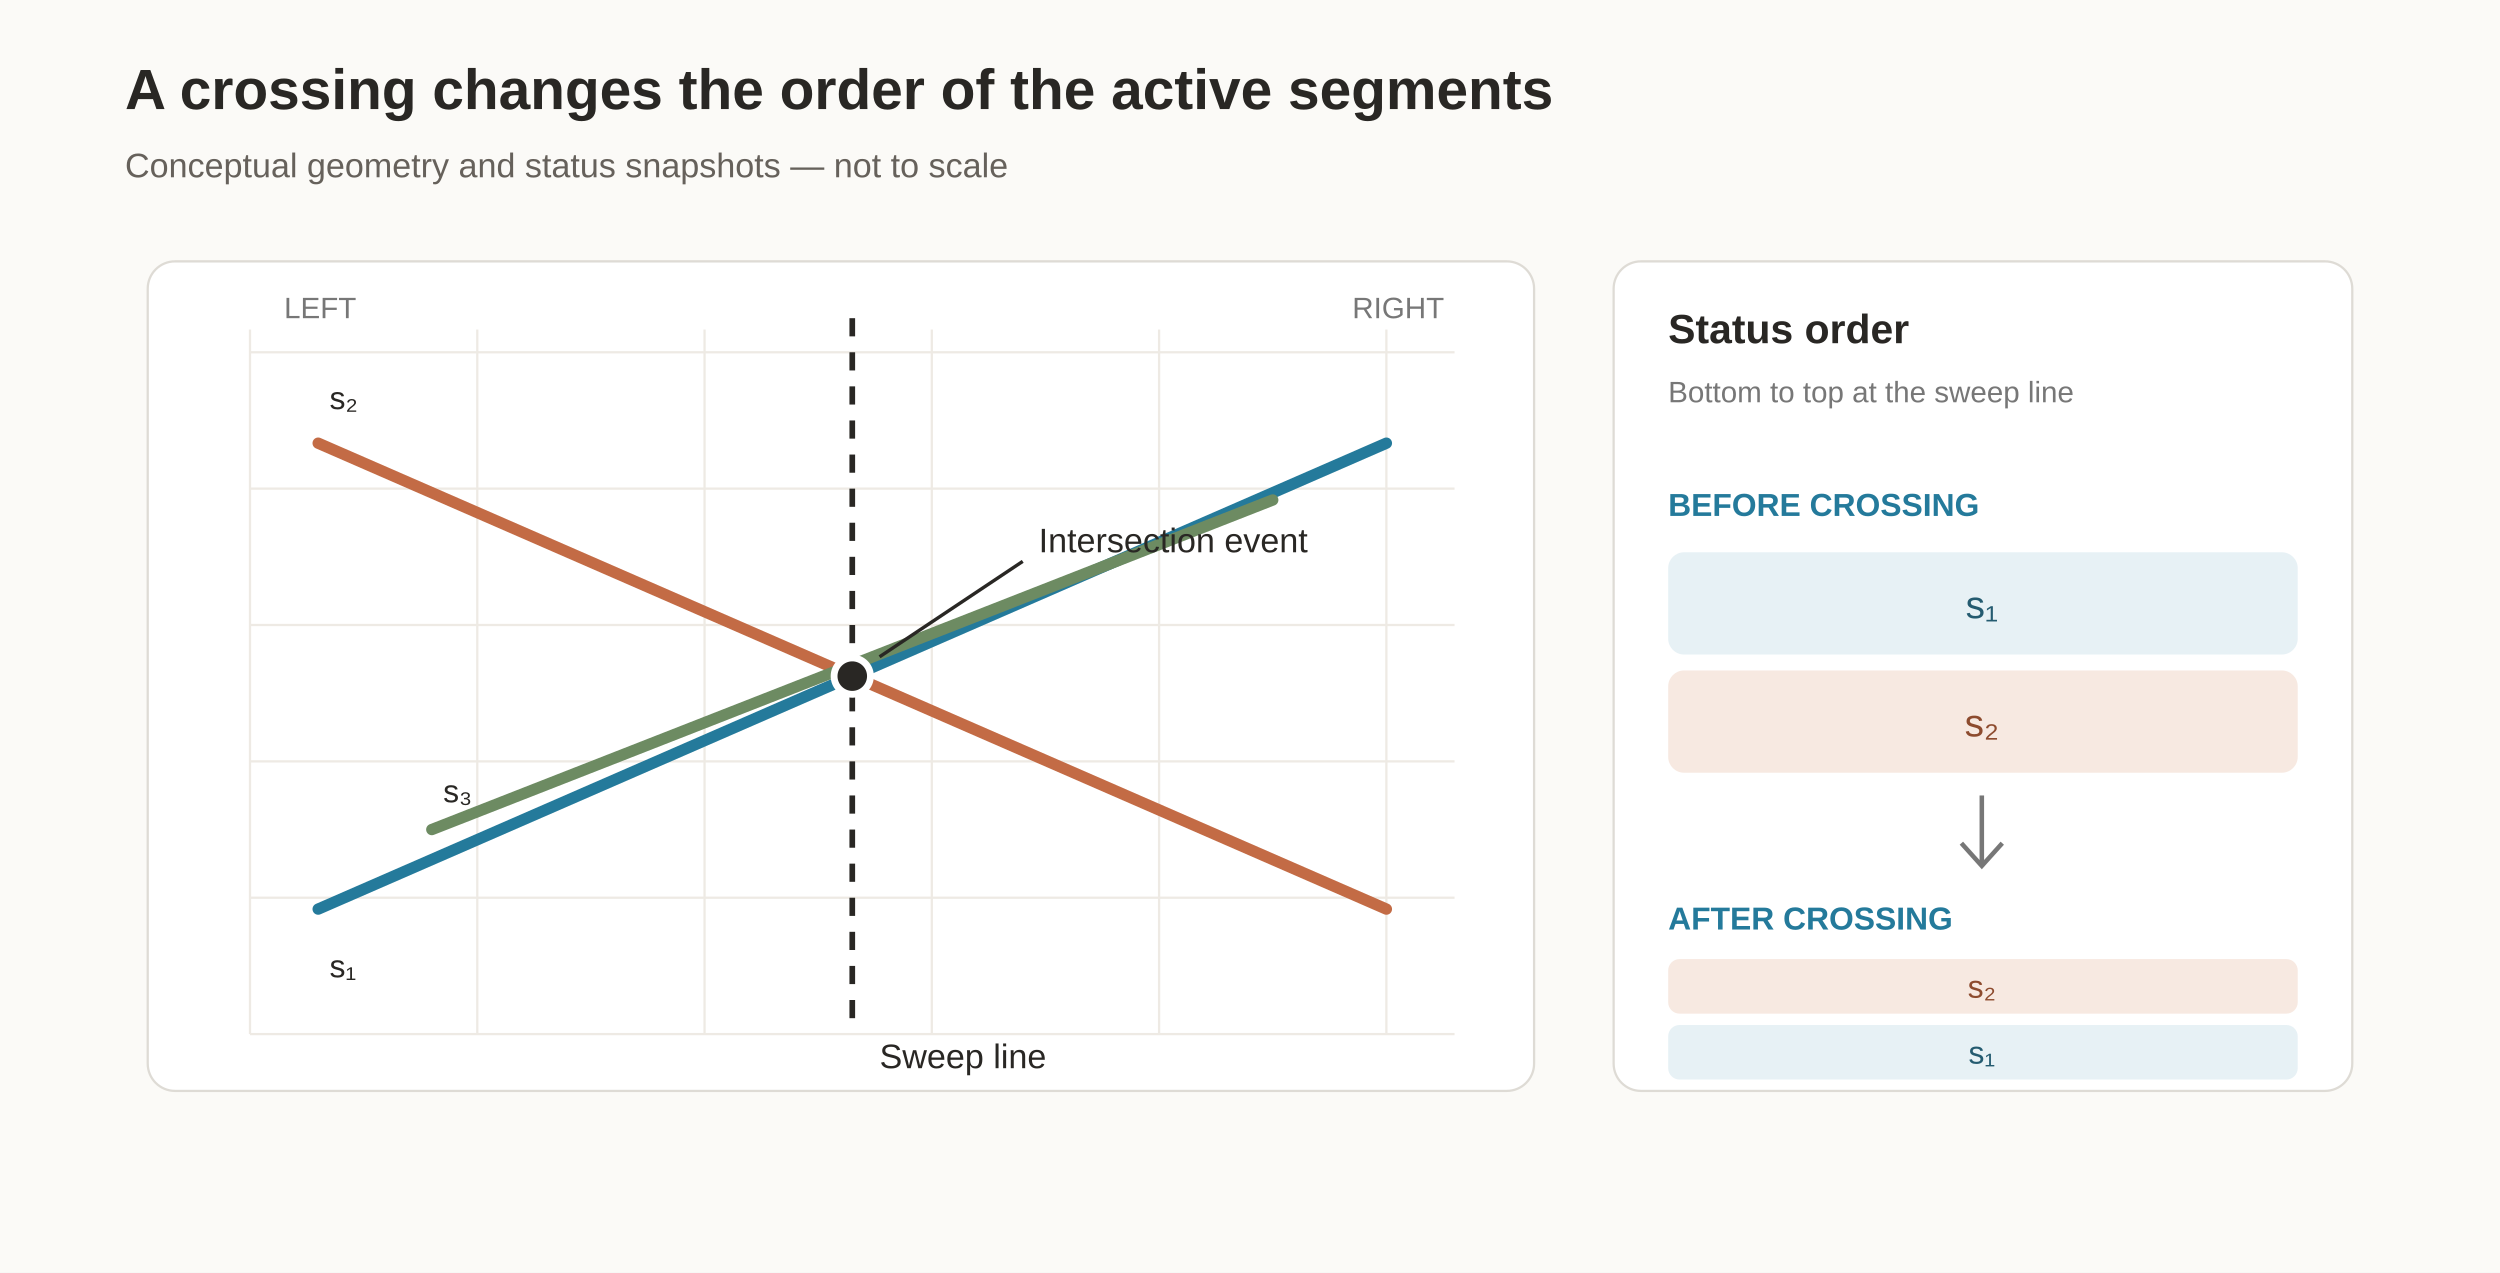
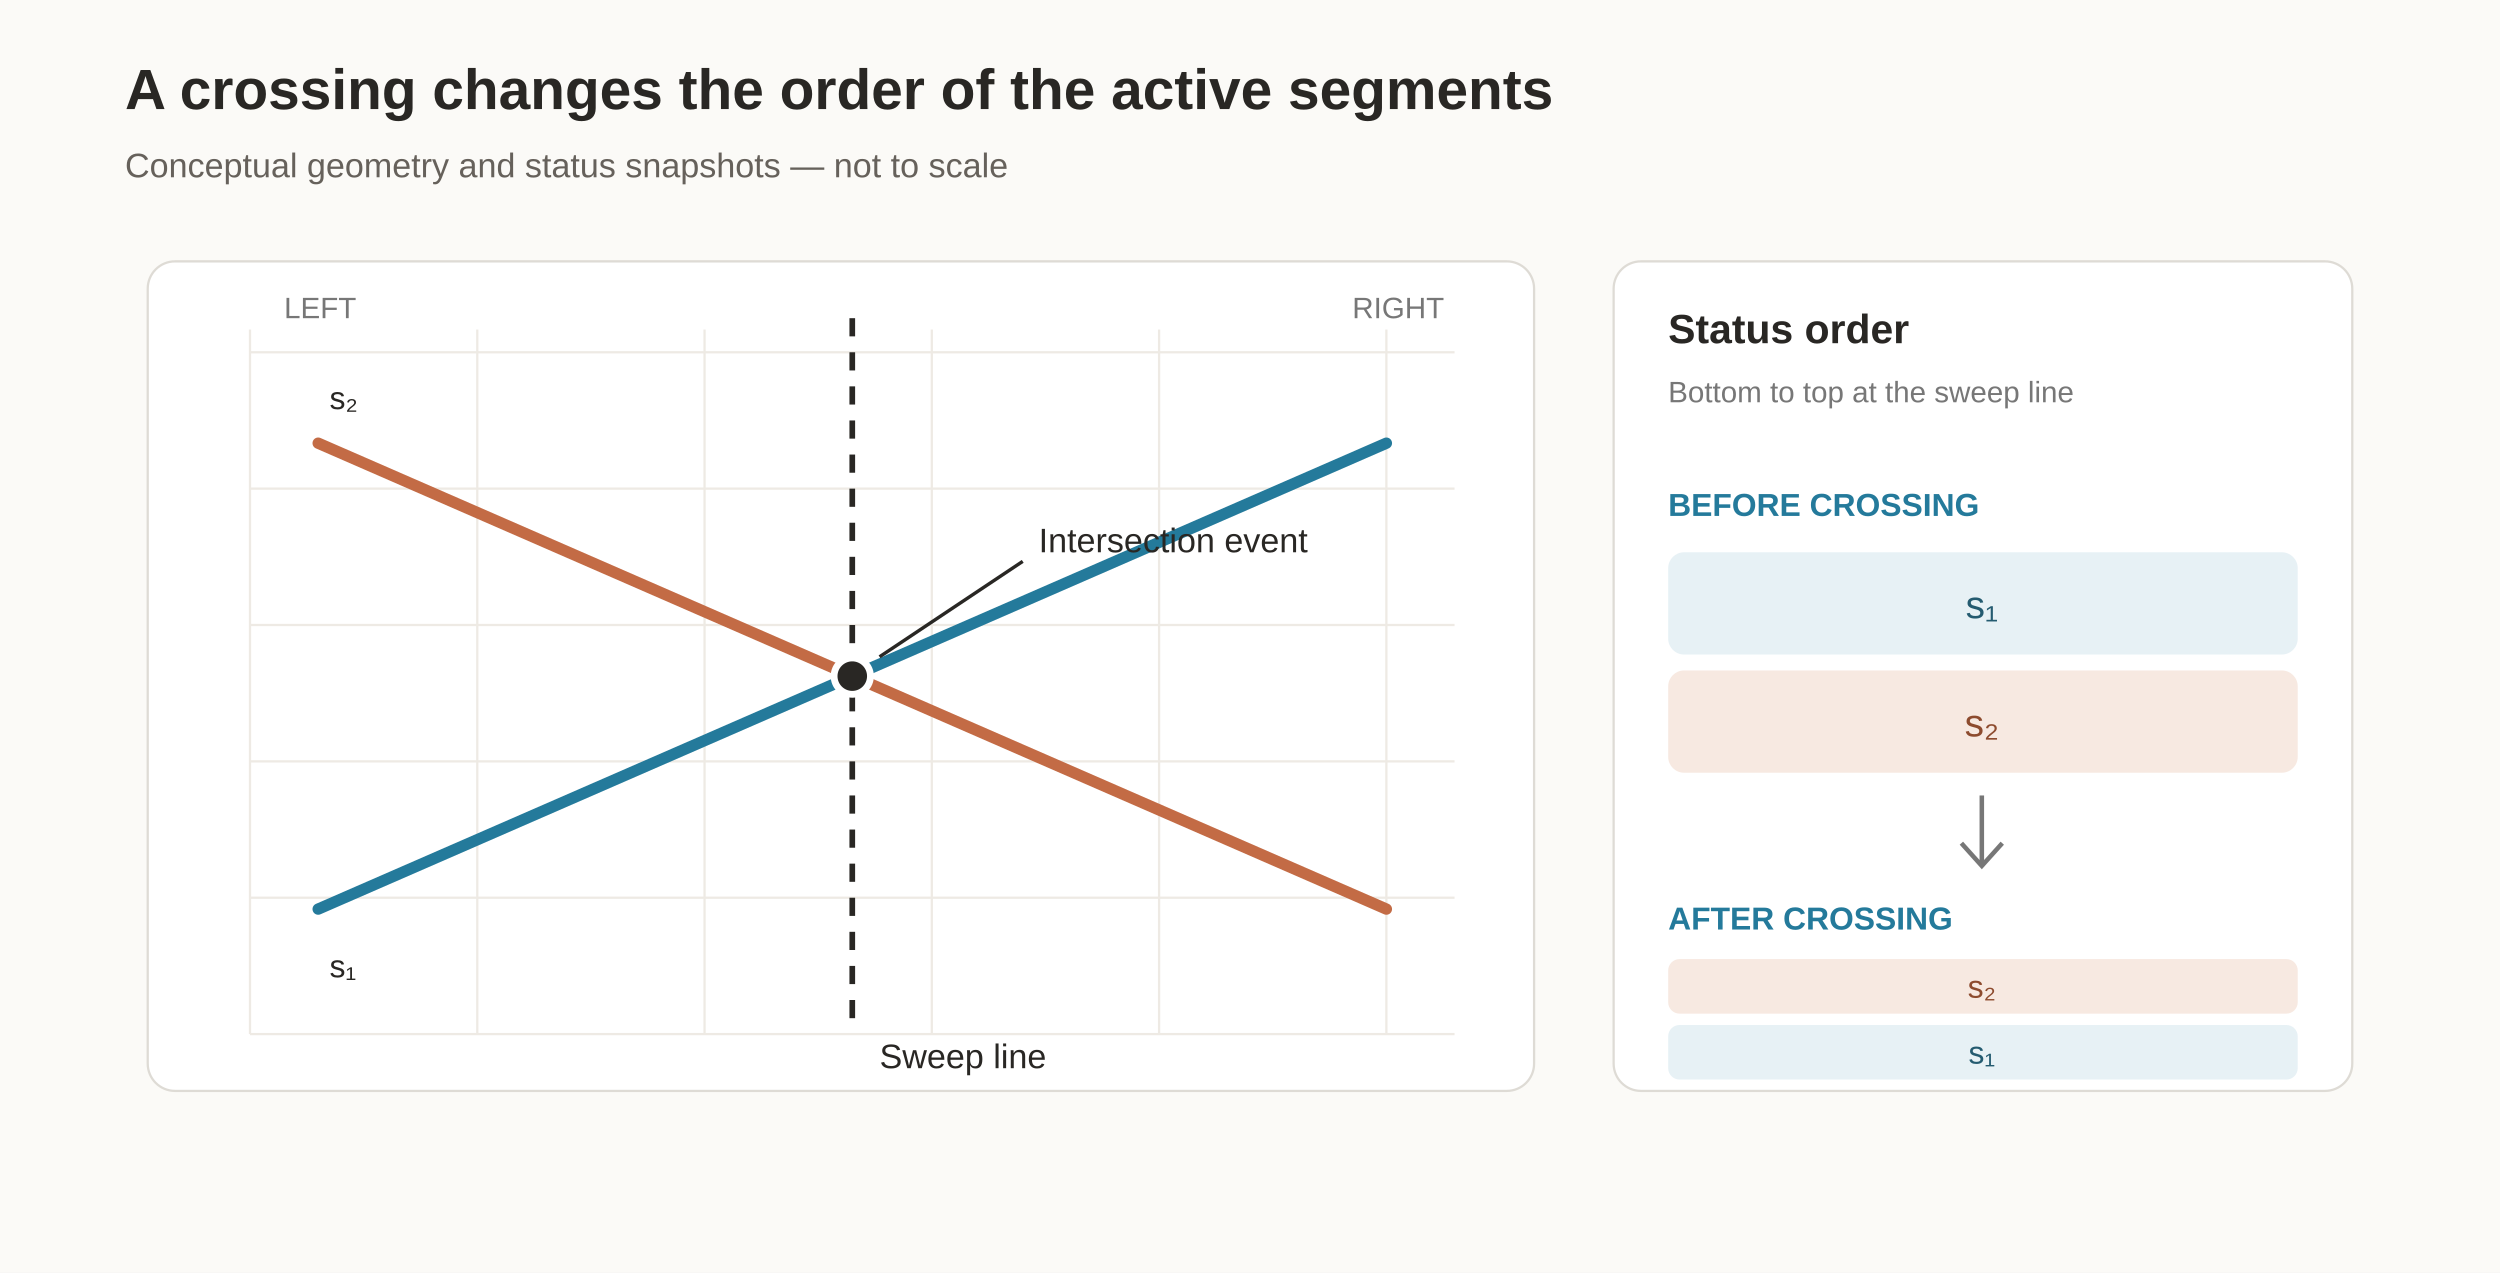
<svg xmlns="http://www.w3.org/2000/svg" viewBox="0 0 1100 560" role="img" aria-labelledby="title desc">
  <rect width="1100" height="560" fill="#fbfaf7" />
  <text x="55" y="48" font-family="Arial,sans-serif" font-size="25" font-weight="700" fill="#292724">A crossing changes the order of the active segments</text>
  <text x="55" y="78" font-family="Arial,sans-serif" font-size="15" fill="#66615b">Conceptual geometry and status snapshots — not to scale</text>
  <g transform="translate(65 115)">
    <rect x="0" y="0" width="610" height="365" rx="12" fill="#fff" stroke="#dedbd5" />
    <g stroke="#eeeae4" stroke-width="1">
      <path d="M45 40H575 M45 100H575 M45 160H575 M45 220H575 M45 280H575 M45 340H575" />
      <path d="M45 30V340 M145 30V340 M245 30V340 M345 30V340 M445 30V340 M545 30V340" />
    </g>
    <path d="M75 285 L545 80" stroke="#247a9b" stroke-width="5" stroke-linecap="round" />
    <path d="M75 80 L545 285" stroke="#c36b45" stroke-width="5" stroke-linecap="round" />
-     <path d="M125 250 L495 105" stroke="#6d8b62" stroke-width="5" stroke-linecap="round" />
    <path d="M310 25V340" stroke="#292724" stroke-width="2.5" stroke-dasharray="8 7" />
    <circle cx="310" cy="182.5" r="8" fill="#292724" stroke="#fff" stroke-width="3" />
    <path d="M322 174 L385 132" stroke="#292724" stroke-width="1.5" />
    <text x="392" y="128" font-family="Arial,sans-serif" font-size="15" fill="#292724">Intersection event</text>
    <text x="322" y="355" font-family="Arial,sans-serif" font-size="15" fill="#292724">Sweep line</text>
    <text x="60" y="25" font-family="Arial,sans-serif" font-size="13" fill="#777">LEFT</text>
    <text x="530" y="25" font-family="Arial,sans-serif" font-size="13" fill="#777">RIGHT</text>
    <g font-family="Arial,sans-serif" font-size="14" fill="#292724">
      <text x="80" y="315">s₁</text>
      <text x="80" y="65">s₂</text>
-       <text x="130" y="238">s₃</text>
    </g>
  </g>
  <g transform="translate(710 115)">
    <rect x="0" y="0" width="325" height="365" rx="12" fill="#fff" stroke="#dedbd5" />
    <text x="24" y="36" font-family="Arial,sans-serif" font-size="18" font-weight="700" fill="#292724">Status order</text>
    <text x="24" y="62" font-family="Arial,sans-serif" font-size="13" fill="#777">Bottom to top at the sweep line</text>
    <text x="24" y="112" font-family="Arial,sans-serif" font-size="14" font-weight="700" fill="#247a9b">BEFORE CROSSING</text>
    <rect x="24" y="128" width="277" height="45" rx="7" fill="#e7f1f5" />
    <text x="162" y="157" text-anchor="middle" font-family="Arial,sans-serif" font-size="17" fill="#245b70">s₁</text>
    <rect x="24" y="180" width="277" height="45" rx="7" fill="#f7e9e1" />
    <text x="162" y="209" text-anchor="middle" font-family="Arial,sans-serif" font-size="17" fill="#8d4b2e">s₂</text>
    <path d="M162 235V265 M153 256L162 266L171 256" fill="none" stroke="#777" stroke-width="2" />
    <text x="24" y="294" font-family="Arial,sans-serif" font-size="14" font-weight="700" fill="#247a9b">AFTER CROSSING</text>
    <rect x="24" y="307" width="277" height="24" rx="5" fill="#f7e9e1" />
    <text x="162" y="324" text-anchor="middle" font-family="Arial,sans-serif" font-size="14" fill="#8d4b2e">s₂</text>
    <rect x="24" y="336" width="277" height="24" rx="5" fill="#e7f1f5" />
    <text x="162" y="353" text-anchor="middle" font-family="Arial,sans-serif" font-size="14" fill="#245b70">s₁</text>
  </g>
</svg>
